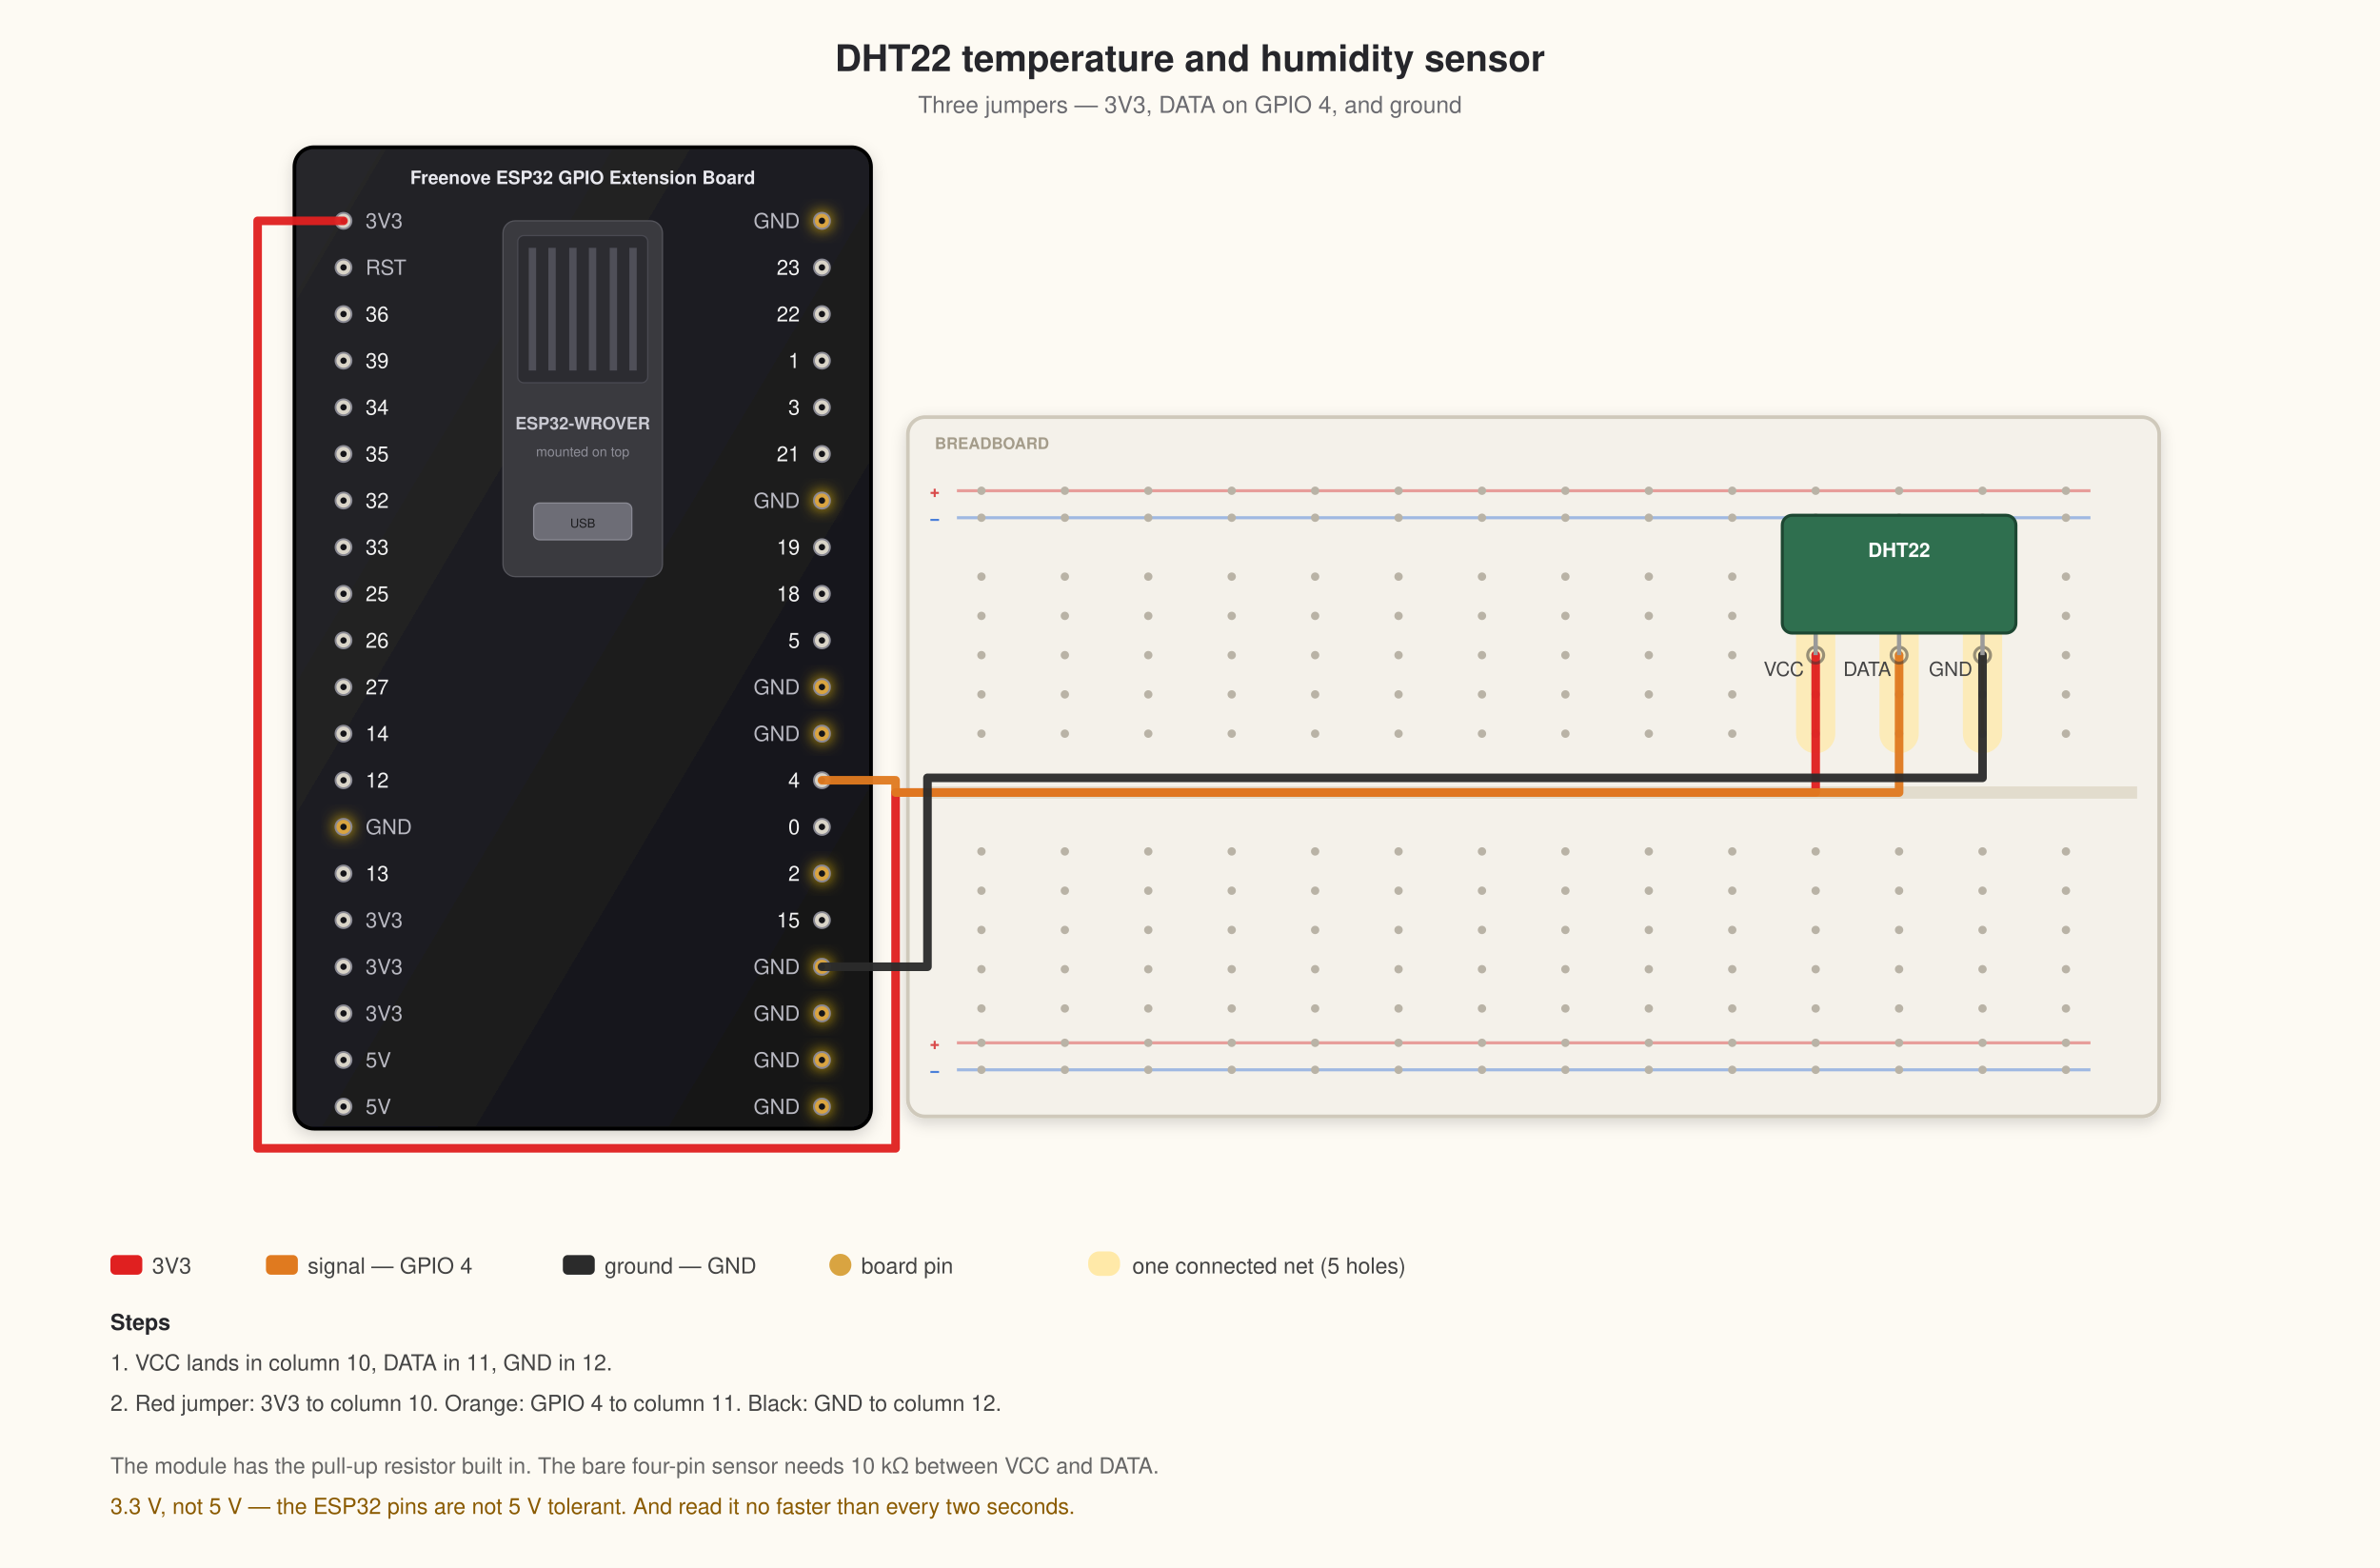
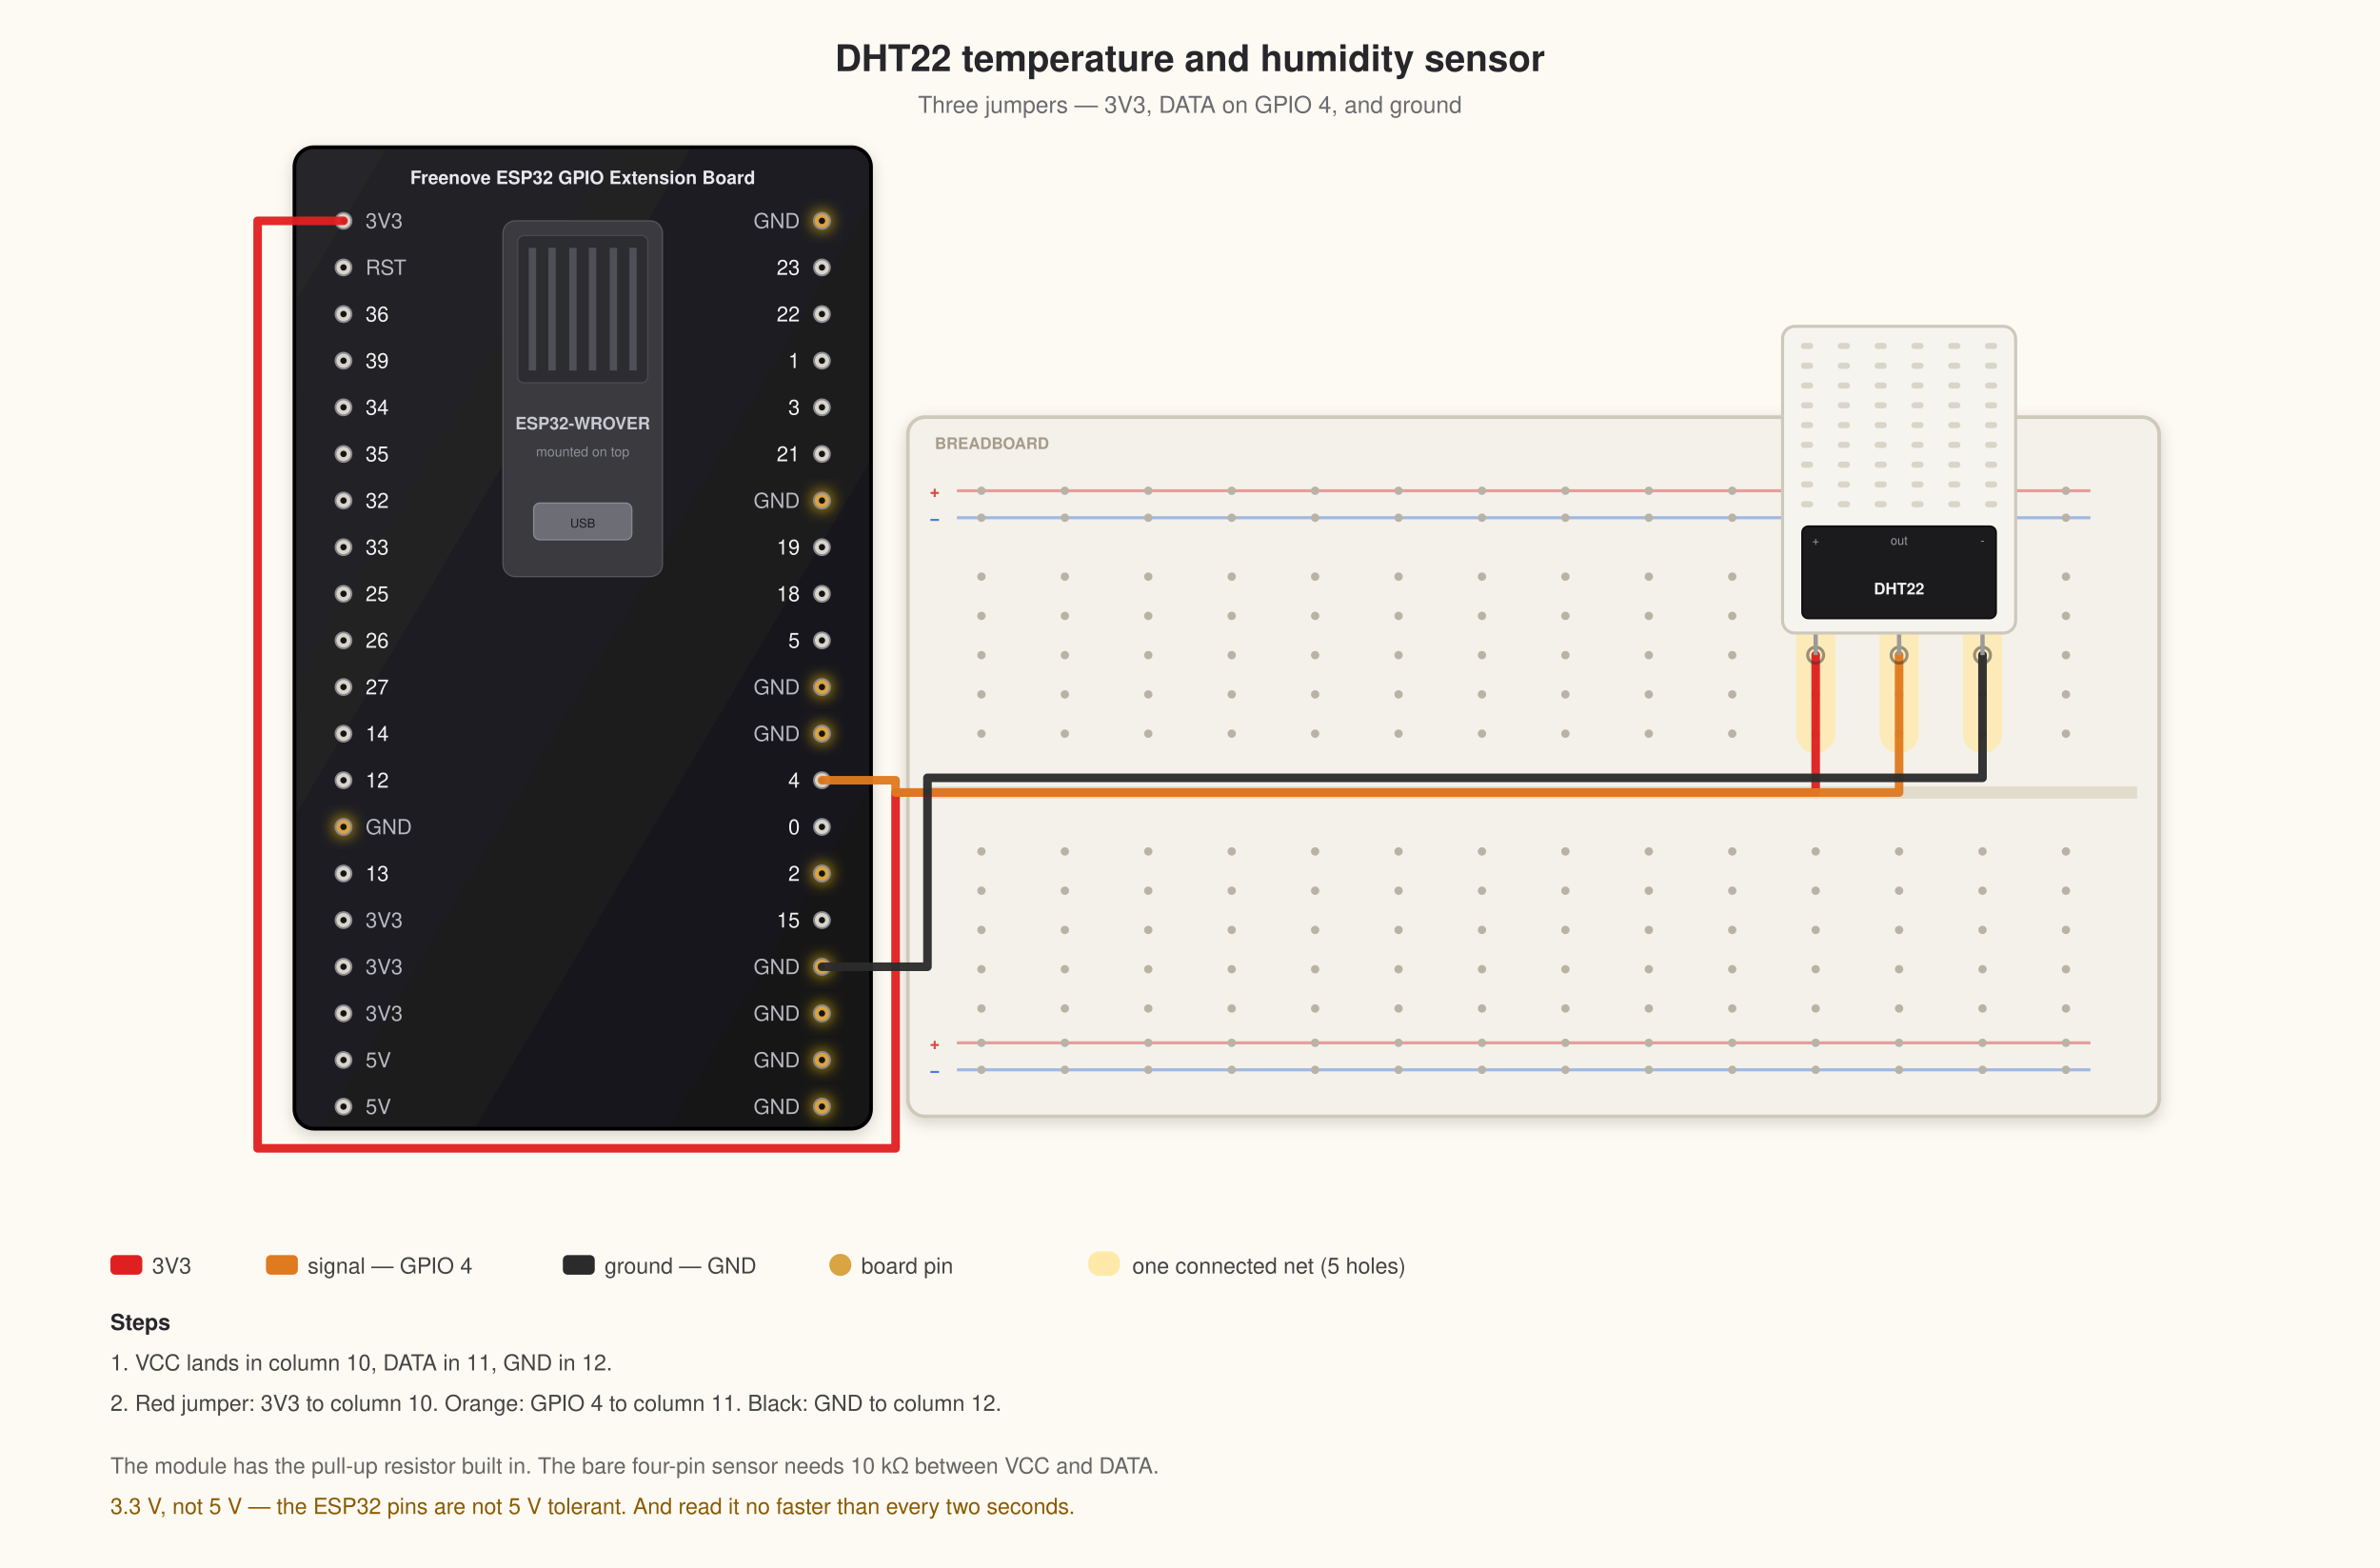
<svg xmlns="http://www.w3.org/2000/svg" width="1940" height="1278" viewBox="0 0 1940 1278" font-family="Helvetica Neue, Helvetica, Arial, sans-serif">
  <defs>
    <filter id="sh" x="-20%" y="-20%" width="140%" height="140%">
      <feDropShadow dx="0" dy="4" stdDeviation="6" flood-color="#000" flood-opacity="0.16" />
    </filter>
    <filter id="glow" x="-90%" y="-90%" width="280%" height="280%">
      <feDropShadow dx="0" dy="0" stdDeviation="6" flood-color="#ffcc00" flood-opacity="0.95" />
    </filter>
    <linearGradient id="pcbg" x1="0" y1="0" x2="1" y2="1">
      <stop offset="0" stop-color="#26262a" />
      <stop offset="1" stop-color="#131316" />
    </linearGradient>
  </defs>
  <rect width="1940" height="1278" fill="#fdfaf3" />
  <text x="970.0" y="58" font-size="30" font-weight="700" fill="#26262b" text-anchor="middle">DHT22 temperature and humidity sensor</text>
  <text x="970.0" y="92" font-size="19" fill="#6b6b70" text-anchor="middle">Three jumpers — 3V3, DATA on GPIO 4, and ground</text>
  <rect x="240" y="120" width="470" height="800" rx="16" fill="url(#pcbg)" stroke="#000" stroke-width="3" filter="url(#sh)" />
  <text x="475.0" y="150" font-size="15" font-weight="700" fill="#e8e8ee" text-anchor="middle">Freenove ESP32 GPIO Extension Board</text>
  <rect x="410" y="180" width="130" height="290" rx="10" fill="#3a3a3f" stroke="#55555c" />
  <rect x="422" y="192" width="106" height="120" rx="5" fill="#2c2c31" stroke="#4a4a52" />
  <path d="M434 202 v100" stroke="#4f4f58" stroke-width="6" />
  <path d="M450 202 v100" stroke="#4f4f58" stroke-width="6" />
  <path d="M467 202 v100" stroke="#4f4f58" stroke-width="6" />
  <path d="M483 202 v100" stroke="#4f4f58" stroke-width="6" />
  <path d="M500 202 v100" stroke="#4f4f58" stroke-width="6" />
  <path d="M516 202 v100" stroke="#4f4f58" stroke-width="6" />
  <text x="475.0" y="350" font-size="14" font-weight="700" fill="#c9c9d1" text-anchor="middle">ESP32-WROVER</text>
  <text x="475.0" y="372" font-size="11" fill="#8d8d97" text-anchor="middle">mounted on top</text>
  <rect x="435.0" y="410" width="80" height="30" rx="5" fill="#6d6d76" stroke="#8a8a94" />
  <text x="475.0" y="430" font-size="10" fill="#1b1b1d" text-anchor="middle">USB</text>
  <circle cx="280" cy="180" r="6.5" fill="#d9d4c8" stroke="#8a8a94" stroke-width="1.5" />
  <circle cx="280" cy="180" r="2.6" fill="#141418" />
  <text x="298" y="186" font-size="17" fill="#b9b9c2" text-anchor="start">3V3</text>
  <circle cx="280" cy="218" r="6.5" fill="#d9d4c8" stroke="#8a8a94" stroke-width="1.5" />
  <circle cx="280" cy="218" r="2.6" fill="#141418" />
  <text x="298" y="224" font-size="17" fill="#b9b9c2" text-anchor="start">RST</text>
  <circle cx="280" cy="256" r="6.5" fill="#d9d4c8" stroke="#8a8a94" stroke-width="1.5" />
  <circle cx="280" cy="256" r="2.6" fill="#141418" />
  <text x="298" y="262" font-size="17" fill="#f2f2f2" text-anchor="start">36</text>
  <circle cx="280" cy="294" r="6.5" fill="#d9d4c8" stroke="#8a8a94" stroke-width="1.5" />
  <circle cx="280" cy="294" r="2.6" fill="#141418" />
  <text x="298" y="300" font-size="17" fill="#f2f2f2" text-anchor="start">39</text>
  <circle cx="280" cy="332" r="6.5" fill="#d9d4c8" stroke="#8a8a94" stroke-width="1.5" />
  <circle cx="280" cy="332" r="2.6" fill="#141418" />
  <text x="298" y="338" font-size="17" fill="#f2f2f2" text-anchor="start">34</text>
  <circle cx="280" cy="370" r="6.5" fill="#d9d4c8" stroke="#8a8a94" stroke-width="1.5" />
  <circle cx="280" cy="370" r="2.6" fill="#141418" />
  <text x="298" y="376" font-size="17" fill="#f2f2f2" text-anchor="start">35</text>
  <circle cx="280" cy="408" r="6.5" fill="#d9d4c8" stroke="#8a8a94" stroke-width="1.5" />
  <circle cx="280" cy="408" r="2.6" fill="#141418" />
  <text x="298" y="414" font-size="17" fill="#f2f2f2" text-anchor="start">32</text>
  <circle cx="280" cy="446" r="6.5" fill="#d9d4c8" stroke="#8a8a94" stroke-width="1.5" />
  <circle cx="280" cy="446" r="2.6" fill="#141418" />
  <text x="298" y="452" font-size="17" fill="#f2f2f2" text-anchor="start">33</text>
  <circle cx="280" cy="484" r="6.5" fill="#d9d4c8" stroke="#8a8a94" stroke-width="1.5" />
  <circle cx="280" cy="484" r="2.6" fill="#141418" />
  <text x="298" y="490" font-size="17" fill="#f2f2f2" text-anchor="start">25</text>
  <circle cx="280" cy="522" r="6.5" fill="#d9d4c8" stroke="#8a8a94" stroke-width="1.5" />
  <circle cx="280" cy="522" r="2.6" fill="#141418" />
  <text x="298" y="528" font-size="17" fill="#f2f2f2" text-anchor="start">26</text>
  <circle cx="280" cy="560" r="6.5" fill="#d9d4c8" stroke="#8a8a94" stroke-width="1.5" />
  <circle cx="280" cy="560" r="2.6" fill="#141418" />
  <text x="298" y="566" font-size="17" fill="#f2f2f2" text-anchor="start">27</text>
  <circle cx="280" cy="598" r="6.5" fill="#d9d4c8" stroke="#8a8a94" stroke-width="1.5" />
  <circle cx="280" cy="598" r="2.6" fill="#141418" />
  <text x="298" y="604" font-size="17" fill="#f2f2f2" text-anchor="start">14</text>
  <circle cx="280" cy="636" r="6.5" fill="#d9d4c8" stroke="#8a8a94" stroke-width="1.5" />
  <circle cx="280" cy="636" r="2.6" fill="#141418" />
  <text x="298" y="642" font-size="17" fill="#f2f2f2" text-anchor="start">12</text>
  <circle cx="280" cy="674" r="6.5" fill="#d9a441" stroke="#8a8a94" stroke-width="1.5" filter="url(#glow)" />
  <circle cx="280" cy="674" r="2.6" fill="#141418" />
  <text x="298" y="680" font-size="17" fill="#b9b9c2" text-anchor="start">GND</text>
  <circle cx="280" cy="712" r="6.5" fill="#d9d4c8" stroke="#8a8a94" stroke-width="1.5" />
  <circle cx="280" cy="712" r="2.6" fill="#141418" />
  <text x="298" y="718" font-size="17" fill="#f2f2f2" text-anchor="start">13</text>
  <circle cx="280" cy="750" r="6.5" fill="#d9d4c8" stroke="#8a8a94" stroke-width="1.5" />
  <circle cx="280" cy="750" r="2.6" fill="#141418" />
  <text x="298" y="756" font-size="17" fill="#b9b9c2" text-anchor="start">3V3</text>
  <circle cx="280" cy="788" r="6.5" fill="#d9d4c8" stroke="#8a8a94" stroke-width="1.5" />
  <circle cx="280" cy="788" r="2.6" fill="#141418" />
  <text x="298" y="794" font-size="17" fill="#b9b9c2" text-anchor="start">3V3</text>
  <circle cx="280" cy="826" r="6.5" fill="#d9d4c8" stroke="#8a8a94" stroke-width="1.5" />
  <circle cx="280" cy="826" r="2.6" fill="#141418" />
  <text x="298" y="832" font-size="17" fill="#b9b9c2" text-anchor="start">3V3</text>
  <circle cx="280" cy="864" r="6.5" fill="#d9d4c8" stroke="#8a8a94" stroke-width="1.5" />
  <circle cx="280" cy="864" r="2.6" fill="#141418" />
  <text x="298" y="870" font-size="17" fill="#b9b9c2" text-anchor="start">5V</text>
  <circle cx="280" cy="902" r="6.5" fill="#d9d4c8" stroke="#8a8a94" stroke-width="1.5" />
  <circle cx="280" cy="902" r="2.6" fill="#141418" />
  <text x="298" y="908" font-size="17" fill="#b9b9c2" text-anchor="start">5V</text>
  <circle cx="670" cy="180" r="6.5" fill="#d9a441" stroke="#8a8a94" stroke-width="1.5" filter="url(#glow)" />
  <circle cx="670" cy="180" r="2.6" fill="#141418" />
  <text x="652" y="186" font-size="17" fill="#b9b9c2" text-anchor="end">GND</text>
  <circle cx="670" cy="218" r="6.5" fill="#d9d4c8" stroke="#8a8a94" stroke-width="1.5" />
  <circle cx="670" cy="218" r="2.6" fill="#141418" />
  <text x="652" y="224" font-size="17" fill="#f2f2f2" text-anchor="end">23</text>
  <circle cx="670" cy="256" r="6.5" fill="#d9d4c8" stroke="#8a8a94" stroke-width="1.5" />
  <circle cx="670" cy="256" r="2.6" fill="#141418" />
  <text x="652" y="262" font-size="17" fill="#f2f2f2" text-anchor="end">22</text>
  <circle cx="670" cy="294" r="6.5" fill="#d9d4c8" stroke="#8a8a94" stroke-width="1.5" />
  <circle cx="670" cy="294" r="2.6" fill="#141418" />
  <text x="652" y="300" font-size="17" fill="#f2f2f2" text-anchor="end">1</text>
  <circle cx="670" cy="332" r="6.5" fill="#d9d4c8" stroke="#8a8a94" stroke-width="1.5" />
  <circle cx="670" cy="332" r="2.6" fill="#141418" />
  <text x="652" y="338" font-size="17" fill="#f2f2f2" text-anchor="end">3</text>
  <circle cx="670" cy="370" r="6.5" fill="#d9d4c8" stroke="#8a8a94" stroke-width="1.5" />
  <circle cx="670" cy="370" r="2.6" fill="#141418" />
  <text x="652" y="376" font-size="17" fill="#f2f2f2" text-anchor="end">21</text>
  <circle cx="670" cy="408" r="6.5" fill="#d9a441" stroke="#8a8a94" stroke-width="1.5" filter="url(#glow)" />
  <circle cx="670" cy="408" r="2.6" fill="#141418" />
  <text x="652" y="414" font-size="17" fill="#b9b9c2" text-anchor="end">GND</text>
  <circle cx="670" cy="446" r="6.5" fill="#d9d4c8" stroke="#8a8a94" stroke-width="1.5" />
  <circle cx="670" cy="446" r="2.6" fill="#141418" />
  <text x="652" y="452" font-size="17" fill="#f2f2f2" text-anchor="end">19</text>
  <circle cx="670" cy="484" r="6.5" fill="#d9d4c8" stroke="#8a8a94" stroke-width="1.5" />
  <circle cx="670" cy="484" r="2.6" fill="#141418" />
  <text x="652" y="490" font-size="17" fill="#f2f2f2" text-anchor="end">18</text>
  <circle cx="670" cy="522" r="6.5" fill="#d9d4c8" stroke="#8a8a94" stroke-width="1.5" />
  <circle cx="670" cy="522" r="2.6" fill="#141418" />
  <text x="652" y="528" font-size="17" fill="#f2f2f2" text-anchor="end">5</text>
  <circle cx="670" cy="560" r="6.5" fill="#d9a441" stroke="#8a8a94" stroke-width="1.5" filter="url(#glow)" />
  <circle cx="670" cy="560" r="2.6" fill="#141418" />
  <text x="652" y="566" font-size="17" fill="#b9b9c2" text-anchor="end">GND</text>
  <circle cx="670" cy="598" r="6.5" fill="#d9a441" stroke="#8a8a94" stroke-width="1.5" filter="url(#glow)" />
  <circle cx="670" cy="598" r="2.6" fill="#141418" />
  <text x="652" y="604" font-size="17" fill="#b9b9c2" text-anchor="end">GND</text>
  <circle cx="670" cy="636" r="6.5" fill="#d9d4c8" stroke="#8a8a94" stroke-width="1.5" />
  <circle cx="670" cy="636" r="2.6" fill="#141418" />
  <text x="652" y="642" font-size="17" fill="#f2f2f2" text-anchor="end">4</text>
  <circle cx="670" cy="674" r="6.5" fill="#d9d4c8" stroke="#8a8a94" stroke-width="1.5" />
  <circle cx="670" cy="674" r="2.6" fill="#141418" />
  <text x="652" y="680" font-size="17" fill="#f2f2f2" text-anchor="end">0</text>
  <circle cx="670" cy="712" r="6.5" fill="#d9a441" stroke="#8a8a94" stroke-width="1.5" filter="url(#glow)" />
  <circle cx="670" cy="712" r="2.6" fill="#141418" />
  <text x="652" y="718" font-size="17" fill="#f2f2f2" text-anchor="end">2</text>
  <circle cx="670" cy="750" r="6.5" fill="#d9d4c8" stroke="#8a8a94" stroke-width="1.5" />
  <circle cx="670" cy="750" r="2.6" fill="#141418" />
  <text x="652" y="756" font-size="17" fill="#f2f2f2" text-anchor="end">15</text>
  <circle cx="670" cy="788" r="6.5" fill="#d9a441" stroke="#8a8a94" stroke-width="1.5" filter="url(#glow)" />
  <circle cx="670" cy="788" r="2.6" fill="#141418" />
  <text x="652" y="794" font-size="17" fill="#b9b9c2" text-anchor="end">GND</text>
  <circle cx="670" cy="826" r="6.5" fill="#d9a441" stroke="#8a8a94" stroke-width="1.5" filter="url(#glow)" />
  <circle cx="670" cy="826" r="2.6" fill="#141418" />
  <text x="652" y="832" font-size="17" fill="#b9b9c2" text-anchor="end">GND</text>
  <circle cx="670" cy="864" r="6.5" fill="#d9a441" stroke="#8a8a94" stroke-width="1.5" filter="url(#glow)" />
  <circle cx="670" cy="864" r="2.6" fill="#141418" />
  <text x="652" y="870" font-size="17" fill="#b9b9c2" text-anchor="end">GND</text>
  <circle cx="670" cy="902" r="6.5" fill="#d9a441" stroke="#8a8a94" stroke-width="1.5" filter="url(#glow)" />
  <circle cx="670" cy="902" r="2.6" fill="#141418" />
  <text x="652" y="908" font-size="17" fill="#b9b9c2" text-anchor="end">GND</text>
  <rect x="740" y="340" width="1020" height="570" rx="14" fill="#f4f1ea" stroke="#cfc9bb" stroke-width="3" filter="url(#sh)" />
  <text x="762" y="366" font-size="13" font-weight="700" fill="#a49c8a">BREADBOARD</text>
  <line x1="758" y1="646" x2="1742" y2="646" stroke="#e2dccd" stroke-width="10" />
  <line x1="780" y1="400" x2="1704" y2="400" stroke="#d94a4a" stroke-width="2.5" opacity="0.5" />
  <text x="766" y="405" font-size="14" font-weight="700" fill="#d94a4a" text-anchor="end">+</text>
  <circle cx="800" cy="400" r="3.4" fill="#b9b3a6" />
  <circle cx="868" cy="400" r="3.4" fill="#b9b3a6" />
  <circle cx="936" cy="400" r="3.4" fill="#b9b3a6" />
  <circle cx="1004" cy="400" r="3.4" fill="#b9b3a6" />
  <circle cx="1072" cy="400" r="3.4" fill="#b9b3a6" />
  <circle cx="1140" cy="400" r="3.4" fill="#b9b3a6" />
  <circle cx="1208" cy="400" r="3.4" fill="#b9b3a6" />
  <circle cx="1276" cy="400" r="3.4" fill="#b9b3a6" />
  <circle cx="1344" cy="400" r="3.4" fill="#b9b3a6" />
  <circle cx="1412" cy="400" r="3.4" fill="#b9b3a6" />
  <circle cx="1480" cy="400" r="3.4" fill="#b9b3a6" />
  <circle cx="1548" cy="400" r="3.4" fill="#b9b3a6" />
  <circle cx="1616" cy="400" r="3.4" fill="#b9b3a6" />
  <circle cx="1684" cy="400" r="3.4" fill="#b9b3a6" />
  <line x1="780" y1="422" x2="1704" y2="422" stroke="#4a7fd9" stroke-width="2.5" opacity="0.5" />
  <text x="766" y="427" font-size="14" font-weight="700" fill="#4a7fd9" text-anchor="end">−</text>
  <circle cx="800" cy="422" r="3.4" fill="#b9b3a6" />
  <circle cx="868" cy="422" r="3.4" fill="#b9b3a6" />
  <circle cx="936" cy="422" r="3.4" fill="#b9b3a6" />
  <circle cx="1004" cy="422" r="3.4" fill="#b9b3a6" />
  <circle cx="1072" cy="422" r="3.4" fill="#b9b3a6" />
  <circle cx="1140" cy="422" r="3.4" fill="#b9b3a6" />
  <circle cx="1208" cy="422" r="3.4" fill="#b9b3a6" />
  <circle cx="1276" cy="422" r="3.4" fill="#b9b3a6" />
  <circle cx="1344" cy="422" r="3.4" fill="#b9b3a6" />
  <circle cx="1412" cy="422" r="3.4" fill="#b9b3a6" />
  <circle cx="1480" cy="422" r="3.4" fill="#b9b3a6" />
  <circle cx="1548" cy="422" r="3.4" fill="#b9b3a6" />
  <circle cx="1616" cy="422" r="3.4" fill="#b9b3a6" />
  <circle cx="1684" cy="422" r="3.4" fill="#b9b3a6" />
  <line x1="780" y1="850" x2="1704" y2="850" stroke="#d94a4a" stroke-width="2.5" opacity="0.5" />
  <text x="766" y="855" font-size="14" font-weight="700" fill="#d94a4a" text-anchor="end">+</text>
  <circle cx="800" cy="850" r="3.4" fill="#b9b3a6" />
  <circle cx="868" cy="850" r="3.4" fill="#b9b3a6" />
  <circle cx="936" cy="850" r="3.4" fill="#b9b3a6" />
  <circle cx="1004" cy="850" r="3.4" fill="#b9b3a6" />
  <circle cx="1072" cy="850" r="3.4" fill="#b9b3a6" />
  <circle cx="1140" cy="850" r="3.4" fill="#b9b3a6" />
  <circle cx="1208" cy="850" r="3.4" fill="#b9b3a6" />
  <circle cx="1276" cy="850" r="3.4" fill="#b9b3a6" />
  <circle cx="1344" cy="850" r="3.4" fill="#b9b3a6" />
  <circle cx="1412" cy="850" r="3.4" fill="#b9b3a6" />
  <circle cx="1480" cy="850" r="3.4" fill="#b9b3a6" />
  <circle cx="1548" cy="850" r="3.4" fill="#b9b3a6" />
  <circle cx="1616" cy="850" r="3.4" fill="#b9b3a6" />
  <circle cx="1684" cy="850" r="3.4" fill="#b9b3a6" />
  <line x1="780" y1="872" x2="1704" y2="872" stroke="#4a7fd9" stroke-width="2.5" opacity="0.5" />
  <text x="766" y="877" font-size="14" font-weight="700" fill="#4a7fd9" text-anchor="end">−</text>
  <circle cx="800" cy="872" r="3.4" fill="#b9b3a6" />
  <circle cx="868" cy="872" r="3.4" fill="#b9b3a6" />
  <circle cx="936" cy="872" r="3.4" fill="#b9b3a6" />
  <circle cx="1004" cy="872" r="3.4" fill="#b9b3a6" />
  <circle cx="1072" cy="872" r="3.4" fill="#b9b3a6" />
  <circle cx="1140" cy="872" r="3.4" fill="#b9b3a6" />
  <circle cx="1208" cy="872" r="3.4" fill="#b9b3a6" />
  <circle cx="1276" cy="872" r="3.4" fill="#b9b3a6" />
  <circle cx="1344" cy="872" r="3.4" fill="#b9b3a6" />
  <circle cx="1412" cy="872" r="3.4" fill="#b9b3a6" />
  <circle cx="1480" cy="872" r="3.4" fill="#b9b3a6" />
  <circle cx="1548" cy="872" r="3.4" fill="#b9b3a6" />
  <circle cx="1616" cy="872" r="3.4" fill="#b9b3a6" />
  <circle cx="1684" cy="872" r="3.4" fill="#b9b3a6" />
  <circle cx="800" cy="470" r="3.4" fill="#b9b3a6" />
  <circle cx="868" cy="470" r="3.4" fill="#b9b3a6" />
  <circle cx="936" cy="470" r="3.4" fill="#b9b3a6" />
  <circle cx="1004" cy="470" r="3.4" fill="#b9b3a6" />
  <circle cx="1072" cy="470" r="3.4" fill="#b9b3a6" />
  <circle cx="1140" cy="470" r="3.4" fill="#b9b3a6" />
  <circle cx="1208" cy="470" r="3.4" fill="#b9b3a6" />
  <circle cx="1276" cy="470" r="3.4" fill="#b9b3a6" />
  <circle cx="1344" cy="470" r="3.4" fill="#b9b3a6" />
  <circle cx="1412" cy="470" r="3.4" fill="#b9b3a6" />
  <circle cx="1480" cy="470" r="3.4" fill="#b9b3a6" />
  <circle cx="1548" cy="470" r="3.4" fill="#b9b3a6" />
  <circle cx="1616" cy="470" r="3.4" fill="#b9b3a6" />
  <circle cx="1684" cy="470" r="3.4" fill="#b9b3a6" />
  <circle cx="800" cy="502" r="3.4" fill="#b9b3a6" />
  <circle cx="868" cy="502" r="3.4" fill="#b9b3a6" />
  <circle cx="936" cy="502" r="3.4" fill="#b9b3a6" />
  <circle cx="1004" cy="502" r="3.4" fill="#b9b3a6" />
  <circle cx="1072" cy="502" r="3.4" fill="#b9b3a6" />
  <circle cx="1140" cy="502" r="3.4" fill="#b9b3a6" />
  <circle cx="1208" cy="502" r="3.4" fill="#b9b3a6" />
  <circle cx="1276" cy="502" r="3.4" fill="#b9b3a6" />
  <circle cx="1344" cy="502" r="3.4" fill="#b9b3a6" />
  <circle cx="1412" cy="502" r="3.4" fill="#b9b3a6" />
  <circle cx="1480" cy="502" r="3.4" fill="#b9b3a6" />
  <circle cx="1548" cy="502" r="3.4" fill="#b9b3a6" />
  <circle cx="1616" cy="502" r="3.4" fill="#b9b3a6" />
  <circle cx="1684" cy="502" r="3.4" fill="#b9b3a6" />
  <circle cx="800" cy="534" r="3.4" fill="#b9b3a6" />
  <circle cx="868" cy="534" r="3.4" fill="#b9b3a6" />
  <circle cx="936" cy="534" r="3.4" fill="#b9b3a6" />
  <circle cx="1004" cy="534" r="3.4" fill="#b9b3a6" />
  <circle cx="1072" cy="534" r="3.4" fill="#b9b3a6" />
  <circle cx="1140" cy="534" r="3.4" fill="#b9b3a6" />
  <circle cx="1208" cy="534" r="3.4" fill="#b9b3a6" />
  <circle cx="1276" cy="534" r="3.4" fill="#b9b3a6" />
  <circle cx="1344" cy="534" r="3.4" fill="#b9b3a6" />
  <circle cx="1412" cy="534" r="3.4" fill="#b9b3a6" />
  <circle cx="1480" cy="534" r="3.4" fill="#b9b3a6" />
  <circle cx="1548" cy="534" r="3.4" fill="#b9b3a6" />
  <circle cx="1616" cy="534" r="3.4" fill="#b9b3a6" />
  <circle cx="1684" cy="534" r="3.4" fill="#b9b3a6" />
  <circle cx="800" cy="566" r="3.4" fill="#b9b3a6" />
  <circle cx="868" cy="566" r="3.4" fill="#b9b3a6" />
  <circle cx="936" cy="566" r="3.4" fill="#b9b3a6" />
  <circle cx="1004" cy="566" r="3.4" fill="#b9b3a6" />
  <circle cx="1072" cy="566" r="3.4" fill="#b9b3a6" />
  <circle cx="1140" cy="566" r="3.4" fill="#b9b3a6" />
  <circle cx="1208" cy="566" r="3.4" fill="#b9b3a6" />
  <circle cx="1276" cy="566" r="3.4" fill="#b9b3a6" />
  <circle cx="1344" cy="566" r="3.4" fill="#b9b3a6" />
  <circle cx="1412" cy="566" r="3.4" fill="#b9b3a6" />
  <circle cx="1480" cy="566" r="3.4" fill="#b9b3a6" />
  <circle cx="1548" cy="566" r="3.4" fill="#b9b3a6" />
  <circle cx="1616" cy="566" r="3.4" fill="#b9b3a6" />
  <circle cx="1684" cy="566" r="3.4" fill="#b9b3a6" />
  <circle cx="800" cy="598" r="3.4" fill="#b9b3a6" />
  <circle cx="868" cy="598" r="3.4" fill="#b9b3a6" />
  <circle cx="936" cy="598" r="3.4" fill="#b9b3a6" />
  <circle cx="1004" cy="598" r="3.4" fill="#b9b3a6" />
  <circle cx="1072" cy="598" r="3.4" fill="#b9b3a6" />
  <circle cx="1140" cy="598" r="3.4" fill="#b9b3a6" />
  <circle cx="1208" cy="598" r="3.4" fill="#b9b3a6" />
  <circle cx="1276" cy="598" r="3.4" fill="#b9b3a6" />
  <circle cx="1344" cy="598" r="3.4" fill="#b9b3a6" />
  <circle cx="1412" cy="598" r="3.4" fill="#b9b3a6" />
  <circle cx="1480" cy="598" r="3.4" fill="#b9b3a6" />
  <circle cx="1548" cy="598" r="3.4" fill="#b9b3a6" />
  <circle cx="1616" cy="598" r="3.4" fill="#b9b3a6" />
  <circle cx="1684" cy="598" r="3.4" fill="#b9b3a6" />
  <circle cx="800" cy="694" r="3.4" fill="#b9b3a6" />
  <circle cx="868" cy="694" r="3.4" fill="#b9b3a6" />
  <circle cx="936" cy="694" r="3.4" fill="#b9b3a6" />
  <circle cx="1004" cy="694" r="3.4" fill="#b9b3a6" />
  <circle cx="1072" cy="694" r="3.4" fill="#b9b3a6" />
  <circle cx="1140" cy="694" r="3.4" fill="#b9b3a6" />
  <circle cx="1208" cy="694" r="3.4" fill="#b9b3a6" />
  <circle cx="1276" cy="694" r="3.4" fill="#b9b3a6" />
  <circle cx="1344" cy="694" r="3.4" fill="#b9b3a6" />
  <circle cx="1412" cy="694" r="3.4" fill="#b9b3a6" />
  <circle cx="1480" cy="694" r="3.4" fill="#b9b3a6" />
  <circle cx="1548" cy="694" r="3.4" fill="#b9b3a6" />
  <circle cx="1616" cy="694" r="3.4" fill="#b9b3a6" />
  <circle cx="1684" cy="694" r="3.4" fill="#b9b3a6" />
  <circle cx="800" cy="726" r="3.4" fill="#b9b3a6" />
  <circle cx="868" cy="726" r="3.4" fill="#b9b3a6" />
  <circle cx="936" cy="726" r="3.4" fill="#b9b3a6" />
  <circle cx="1004" cy="726" r="3.4" fill="#b9b3a6" />
  <circle cx="1072" cy="726" r="3.4" fill="#b9b3a6" />
  <circle cx="1140" cy="726" r="3.4" fill="#b9b3a6" />
  <circle cx="1208" cy="726" r="3.4" fill="#b9b3a6" />
  <circle cx="1276" cy="726" r="3.4" fill="#b9b3a6" />
  <circle cx="1344" cy="726" r="3.4" fill="#b9b3a6" />
  <circle cx="1412" cy="726" r="3.4" fill="#b9b3a6" />
  <circle cx="1480" cy="726" r="3.4" fill="#b9b3a6" />
  <circle cx="1548" cy="726" r="3.4" fill="#b9b3a6" />
  <circle cx="1616" cy="726" r="3.4" fill="#b9b3a6" />
  <circle cx="1684" cy="726" r="3.4" fill="#b9b3a6" />
  <circle cx="800" cy="758" r="3.4" fill="#b9b3a6" />
  <circle cx="868" cy="758" r="3.4" fill="#b9b3a6" />
  <circle cx="936" cy="758" r="3.4" fill="#b9b3a6" />
  <circle cx="1004" cy="758" r="3.4" fill="#b9b3a6" />
  <circle cx="1072" cy="758" r="3.4" fill="#b9b3a6" />
  <circle cx="1140" cy="758" r="3.4" fill="#b9b3a6" />
  <circle cx="1208" cy="758" r="3.4" fill="#b9b3a6" />
  <circle cx="1276" cy="758" r="3.4" fill="#b9b3a6" />
  <circle cx="1344" cy="758" r="3.4" fill="#b9b3a6" />
  <circle cx="1412" cy="758" r="3.4" fill="#b9b3a6" />
  <circle cx="1480" cy="758" r="3.4" fill="#b9b3a6" />
  <circle cx="1548" cy="758" r="3.4" fill="#b9b3a6" />
  <circle cx="1616" cy="758" r="3.4" fill="#b9b3a6" />
  <circle cx="1684" cy="758" r="3.4" fill="#b9b3a6" />
  <circle cx="800" cy="790" r="3.4" fill="#b9b3a6" />
  <circle cx="868" cy="790" r="3.4" fill="#b9b3a6" />
  <circle cx="936" cy="790" r="3.4" fill="#b9b3a6" />
  <circle cx="1004" cy="790" r="3.4" fill="#b9b3a6" />
  <circle cx="1072" cy="790" r="3.4" fill="#b9b3a6" />
  <circle cx="1140" cy="790" r="3.4" fill="#b9b3a6" />
  <circle cx="1208" cy="790" r="3.4" fill="#b9b3a6" />
  <circle cx="1276" cy="790" r="3.4" fill="#b9b3a6" />
  <circle cx="1344" cy="790" r="3.4" fill="#b9b3a6" />
  <circle cx="1412" cy="790" r="3.4" fill="#b9b3a6" />
  <circle cx="1480" cy="790" r="3.4" fill="#b9b3a6" />
  <circle cx="1548" cy="790" r="3.4" fill="#b9b3a6" />
  <circle cx="1616" cy="790" r="3.4" fill="#b9b3a6" />
  <circle cx="1684" cy="790" r="3.4" fill="#b9b3a6" />
  <circle cx="800" cy="822" r="3.4" fill="#b9b3a6" />
  <circle cx="868" cy="822" r="3.4" fill="#b9b3a6" />
  <circle cx="936" cy="822" r="3.4" fill="#b9b3a6" />
  <circle cx="1004" cy="822" r="3.4" fill="#b9b3a6" />
  <circle cx="1072" cy="822" r="3.4" fill="#b9b3a6" />
  <circle cx="1140" cy="822" r="3.4" fill="#b9b3a6" />
  <circle cx="1208" cy="822" r="3.4" fill="#b9b3a6" />
  <circle cx="1276" cy="822" r="3.4" fill="#b9b3a6" />
  <circle cx="1344" cy="822" r="3.4" fill="#b9b3a6" />
  <circle cx="1412" cy="822" r="3.4" fill="#b9b3a6" />
  <circle cx="1480" cy="822" r="3.4" fill="#b9b3a6" />
  <circle cx="1548" cy="822" r="3.4" fill="#b9b3a6" />
  <circle cx="1616" cy="822" r="3.4" fill="#b9b3a6" />
  <circle cx="1684" cy="822" r="3.4" fill="#b9b3a6" />
  <rect x="1464" y="454" width="32" height="160" rx="16" fill="#ffe9a8" opacity="0.75" />
  <circle cx="1480" cy="470" r="3.4" fill="#b9b3a6" />
  <circle cx="1480" cy="502" r="3.4" fill="#b9b3a6" />
  <circle cx="1480" cy="534" r="3.4" fill="#b9b3a6" />
  <circle cx="1480" cy="566" r="3.4" fill="#b9b3a6" />
  <circle cx="1480" cy="598" r="3.4" fill="#b9b3a6" />
  <line x1="1480" y1="470" x2="1480" y2="598" stroke="#e0b64a" stroke-width="2" opacity="0.85" />
  <rect x="1532" y="454" width="32" height="160" rx="16" fill="#ffe9a8" opacity="0.75" />
  <circle cx="1548" cy="470" r="3.4" fill="#b9b3a6" />
  <circle cx="1548" cy="502" r="3.4" fill="#b9b3a6" />
  <circle cx="1548" cy="534" r="3.4" fill="#b9b3a6" />
  <circle cx="1548" cy="566" r="3.4" fill="#b9b3a6" />
  <circle cx="1548" cy="598" r="3.4" fill="#b9b3a6" />
  <line x1="1548" y1="470" x2="1548" y2="598" stroke="#e0b64a" stroke-width="2" opacity="0.85" />
  <rect x="1600" y="454" width="32" height="160" rx="16" fill="#ffe9a8" opacity="0.75" />
  <circle cx="1616" cy="470" r="3.4" fill="#b9b3a6" />
  <circle cx="1616" cy="502" r="3.4" fill="#b9b3a6" />
  <circle cx="1616" cy="534" r="3.4" fill="#b9b3a6" />
  <circle cx="1616" cy="566" r="3.4" fill="#b9b3a6" />
  <circle cx="1616" cy="598" r="3.4" fill="#b9b3a6" />
  <line x1="1616" y1="470" x2="1616" y2="598" stroke="#e0b64a" stroke-width="2" opacity="0.85" />
  <polyline class="wire" data-wire="0" data-colour="red" data-label="3V3" points="1480,534 1480,646 730,646 730,936 210,936 210,180 280,180" fill="none" stroke="#e02020" stroke-width="7" stroke-linejoin="round" stroke-linecap="round" opacity="0.95" />
  <circle cx="1480" cy="534" r="6.5" fill="none" stroke="#333" stroke-width="2.5" opacity="0.5" />
  <polyline class="wire" data-wire="1" data-colour="orange" data-label="signal — GPIO 4" points="1548,534 1548,646 730,646 730,636 670,636" fill="none" stroke="#e07a1f" stroke-width="7" stroke-linejoin="round" stroke-linecap="round" opacity="0.95" />
  <circle cx="1548" cy="534" r="6.5" fill="none" stroke="#333" stroke-width="2.5" opacity="0.5" />
  <polyline class="wire" data-wire="2" data-colour="black" data-label="ground — GND" points="1616,534 1616,634 756,634 756,788 670,788" fill="none" stroke="#2b2b2b" stroke-width="7" stroke-linejoin="round" stroke-linecap="round" opacity="0.95" />
  <circle cx="1616" cy="534" r="6.5" fill="none" stroke="#333" stroke-width="2.5" opacity="0.5" />
  <line x1="1480" y1="534" x2="1480" y2="516" stroke="#9a9a9a" stroke-width="3.5" />
  <line x1="1548" y1="534" x2="1548" y2="516" stroke="#9a9a9a" stroke-width="3.5" />
  <line x1="1616" y1="534" x2="1616" y2="516" stroke="#9a9a9a" stroke-width="3.5" />
-   <rect x="1452.8" y="420" width="190.4" height="96" rx="8" fill="#2f6f4f" stroke="#1d4732" stroke-width="2.5" />
-   <text x="1548.0" y="454" font-size="16" font-weight="700" fill="#fff" text-anchor="middle">DHT22</text>
-   <text x="1454" y="551" font-size="16" fill="#444" text-anchor="middle">VCC</text>
-   <text x="1522" y="551" font-size="16" fill="#444" text-anchor="middle">DATA</text>
-   <text x="1590" y="551" font-size="16" fill="#444" text-anchor="middle">GND</text>
+   <rect x="1453.0" y="266" width="190" height="250" rx="10" fill="#f6f4ee" stroke="#cdc8bb" stroke-width="2.5" />
+   <rect x="1468.0" y="279.5" width="10" height="5" rx="2.5" fill="#d9d5c9" />
+   <rect x="1498.0" y="279.5" width="10" height="5" rx="2.5" fill="#d9d5c9" />
+   <rect x="1528.0" y="279.5" width="10" height="5" rx="2.5" fill="#d9d5c9" />
+   <rect x="1558.0" y="279.5" width="10" height="5" rx="2.5" fill="#d9d5c9" />
+   <rect x="1588.0" y="279.5" width="10" height="5" rx="2.5" fill="#d9d5c9" />
+   <rect x="1618.0" y="279.5" width="10" height="5" rx="2.5" fill="#d9d5c9" />
+   <rect x="1468.0" y="295.625" width="10" height="5" rx="2.5" fill="#d9d5c9" />
+   <rect x="1498.0" y="295.625" width="10" height="5" rx="2.5" fill="#d9d5c9" />
+   <rect x="1528.0" y="295.625" width="10" height="5" rx="2.5" fill="#d9d5c9" />
+   <rect x="1558.0" y="295.625" width="10" height="5" rx="2.5" fill="#d9d5c9" />
+   <rect x="1588.0" y="295.625" width="10" height="5" rx="2.5" fill="#d9d5c9" />
+   <rect x="1618.0" y="295.625" width="10" height="5" rx="2.5" fill="#d9d5c9" />
+   <rect x="1468.0" y="311.75" width="10" height="5" rx="2.5" fill="#d9d5c9" />
+   <rect x="1498.0" y="311.75" width="10" height="5" rx="2.5" fill="#d9d5c9" />
+   <rect x="1528.0" y="311.75" width="10" height="5" rx="2.5" fill="#d9d5c9" />
+   <rect x="1558.0" y="311.75" width="10" height="5" rx="2.5" fill="#d9d5c9" />
+   <rect x="1588.0" y="311.75" width="10" height="5" rx="2.5" fill="#d9d5c9" />
+   <rect x="1618.0" y="311.75" width="10" height="5" rx="2.5" fill="#d9d5c9" />
+   <rect x="1468.0" y="327.875" width="10" height="5" rx="2.5" fill="#d9d5c9" />
+   <rect x="1498.0" y="327.875" width="10" height="5" rx="2.5" fill="#d9d5c9" />
+   <rect x="1528.0" y="327.875" width="10" height="5" rx="2.5" fill="#d9d5c9" />
+   <rect x="1558.0" y="327.875" width="10" height="5" rx="2.5" fill="#d9d5c9" />
+   <rect x="1588.0" y="327.875" width="10" height="5" rx="2.5" fill="#d9d5c9" />
+   <rect x="1618.0" y="327.875" width="10" height="5" rx="2.5" fill="#d9d5c9" />
+   <rect x="1468.0" y="344.0" width="10" height="5" rx="2.5" fill="#d9d5c9" />
+   <rect x="1498.0" y="344.0" width="10" height="5" rx="2.5" fill="#d9d5c9" />
+   <rect x="1528.0" y="344.0" width="10" height="5" rx="2.5" fill="#d9d5c9" />
+   <rect x="1558.0" y="344.0" width="10" height="5" rx="2.5" fill="#d9d5c9" />
+   <rect x="1588.0" y="344.0" width="10" height="5" rx="2.5" fill="#d9d5c9" />
+   <rect x="1618.0" y="344.0" width="10" height="5" rx="2.5" fill="#d9d5c9" />
+   <rect x="1468.0" y="360.125" width="10" height="5" rx="2.5" fill="#d9d5c9" />
+   <rect x="1498.0" y="360.125" width="10" height="5" rx="2.5" fill="#d9d5c9" />
+   <rect x="1528.0" y="360.125" width="10" height="5" rx="2.5" fill="#d9d5c9" />
+   <rect x="1558.0" y="360.125" width="10" height="5" rx="2.5" fill="#d9d5c9" />
+   <rect x="1588.0" y="360.125" width="10" height="5" rx="2.5" fill="#d9d5c9" />
+   <rect x="1618.0" y="360.125" width="10" height="5" rx="2.5" fill="#d9d5c9" />
+   <rect x="1468.0" y="376.25" width="10" height="5" rx="2.5" fill="#d9d5c9" />
+   <rect x="1498.0" y="376.25" width="10" height="5" rx="2.5" fill="#d9d5c9" />
+   <rect x="1528.0" y="376.25" width="10" height="5" rx="2.5" fill="#d9d5c9" />
+   <rect x="1558.0" y="376.25" width="10" height="5" rx="2.5" fill="#d9d5c9" />
+   <rect x="1588.0" y="376.25" width="10" height="5" rx="2.5" fill="#d9d5c9" />
+   <rect x="1618.0" y="376.25" width="10" height="5" rx="2.5" fill="#d9d5c9" />
+   <rect x="1468.0" y="392.375" width="10" height="5" rx="2.5" fill="#d9d5c9" />
+   <rect x="1498.0" y="392.375" width="10" height="5" rx="2.5" fill="#d9d5c9" />
+   <rect x="1528.0" y="392.375" width="10" height="5" rx="2.5" fill="#d9d5c9" />
+   <rect x="1558.0" y="392.375" width="10" height="5" rx="2.5" fill="#d9d5c9" />
+   <rect x="1588.0" y="392.375" width="10" height="5" rx="2.5" fill="#d9d5c9" />
+   <rect x="1618.0" y="392.375" width="10" height="5" rx="2.5" fill="#d9d5c9" />
+   <rect x="1468.0" y="408.5" width="10" height="5" rx="2.5" fill="#d9d5c9" />
+   <rect x="1498.0" y="408.5" width="10" height="5" rx="2.5" fill="#d9d5c9" />
+   <rect x="1528.0" y="408.5" width="10" height="5" rx="2.5" fill="#d9d5c9" />
+   <rect x="1558.0" y="408.5" width="10" height="5" rx="2.5" fill="#d9d5c9" />
+   <rect x="1588.0" y="408.5" width="10" height="5" rx="2.5" fill="#d9d5c9" />
+   <rect x="1618.0" y="408.5" width="10" height="5" rx="2.5" fill="#d9d5c9" />
+   <rect x="1469.0" y="429.0" width="158" height="75.0" rx="5" fill="#1b1b1e" stroke="#0d0d0f" stroke-width="1.5" />
+   <text x="1480" y="444.0" font-size="10" font-weight="400" fill="#9a9aa4" text-anchor="middle">+</text>
+   <text x="1548" y="444.0" font-size="10" font-weight="400" fill="#9a9aa4" text-anchor="middle">out</text>
+   <text x="1616" y="444.0" font-size="10" font-weight="400" fill="#9a9aa4" text-anchor="middle">-</text>
+   <text x="1548" y="484.5" font-size="13" font-weight="700" fill="#f2f2f4" text-anchor="middle">DHT22</text>
  <rect class="legend" data-colour="red" x="90" y="1023" width="26" height="16" rx="4" fill="#e02020" />
  <text x="124" y="1038" font-size="18" fill="#444">3V3</text>
  <rect class="legend" data-colour="orange" x="216.8" y="1023" width="26" height="16" rx="4" fill="#e07a1f" />
  <text x="250.8" y="1038" font-size="18" fill="#444">signal — GPIO 4</text>
  <rect class="legend" data-colour="black" x="458.8" y="1023" width="26" height="16" rx="4" fill="#2b2b2b" />
  <text x="492.8" y="1038" font-size="18" fill="#444">ground — GND</text>
  <circle cx="685.0" cy="1031" r="9" fill="#d9a441" />
  <text x="702.0" y="1038" font-size="18" fill="#444">board pin</text>
  <rect x="887.0" y="1020" width="26" height="20" rx="9" fill="#ffe9a8" />
  <text x="923.0" y="1038" font-size="18" fill="#444">one connected net (5 holes)</text>
  <text x="90" y="1084" font-size="18" font-weight="700" fill="#26262b">Steps</text>
  <text x="90" y="1117" font-size="18" fill="#444">1.  VCC lands in column 10, DATA in 11, GND in 12.</text>
  <text x="90" y="1150" font-size="18" fill="#444">2.  Red jumper: 3V3 to column 10. Orange: GPIO 4 to column 11. Black: GND to column 12.</text>
  <text x="90" y="1201" font-size="18" fill="#666">The module has the pull-up resistor built in. The bare four-pin sensor needs 10 kΩ between VCC and DATA.</text>
  <text x="90" y="1234" font-size="18" fill="#8a5a00">3.3 V, not 5 V — the ESP32 pins are not 5 V tolerant. And read it no faster than every two seconds.</text>
</svg>
